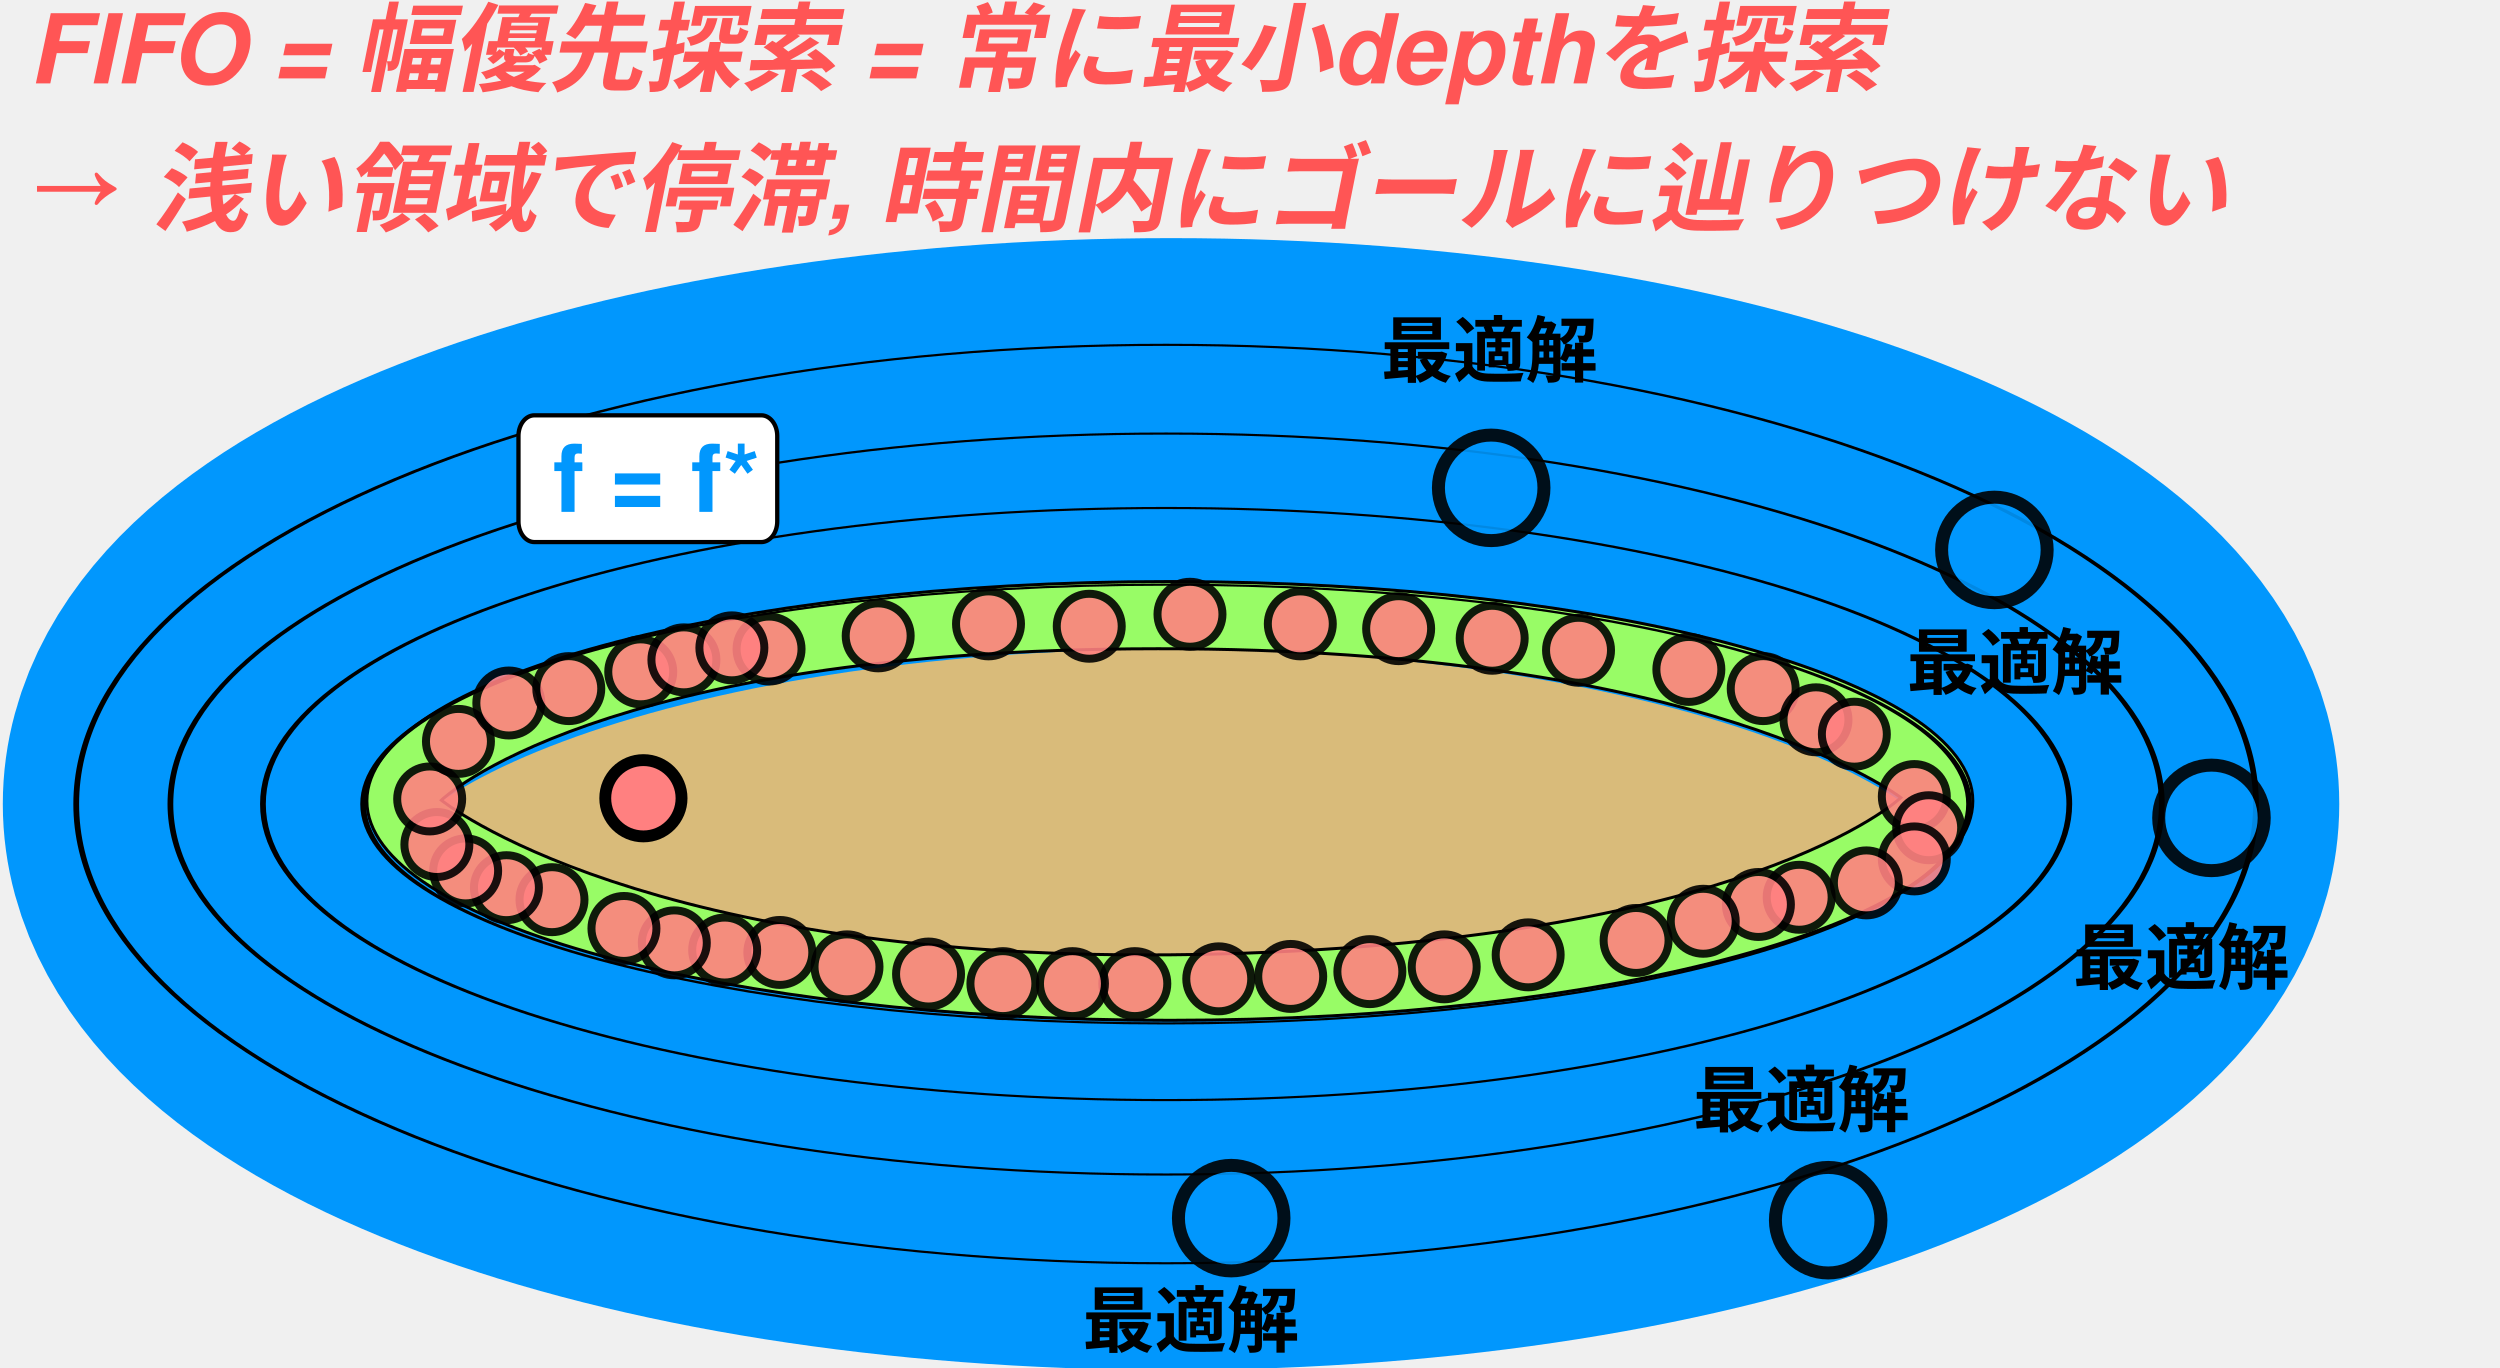
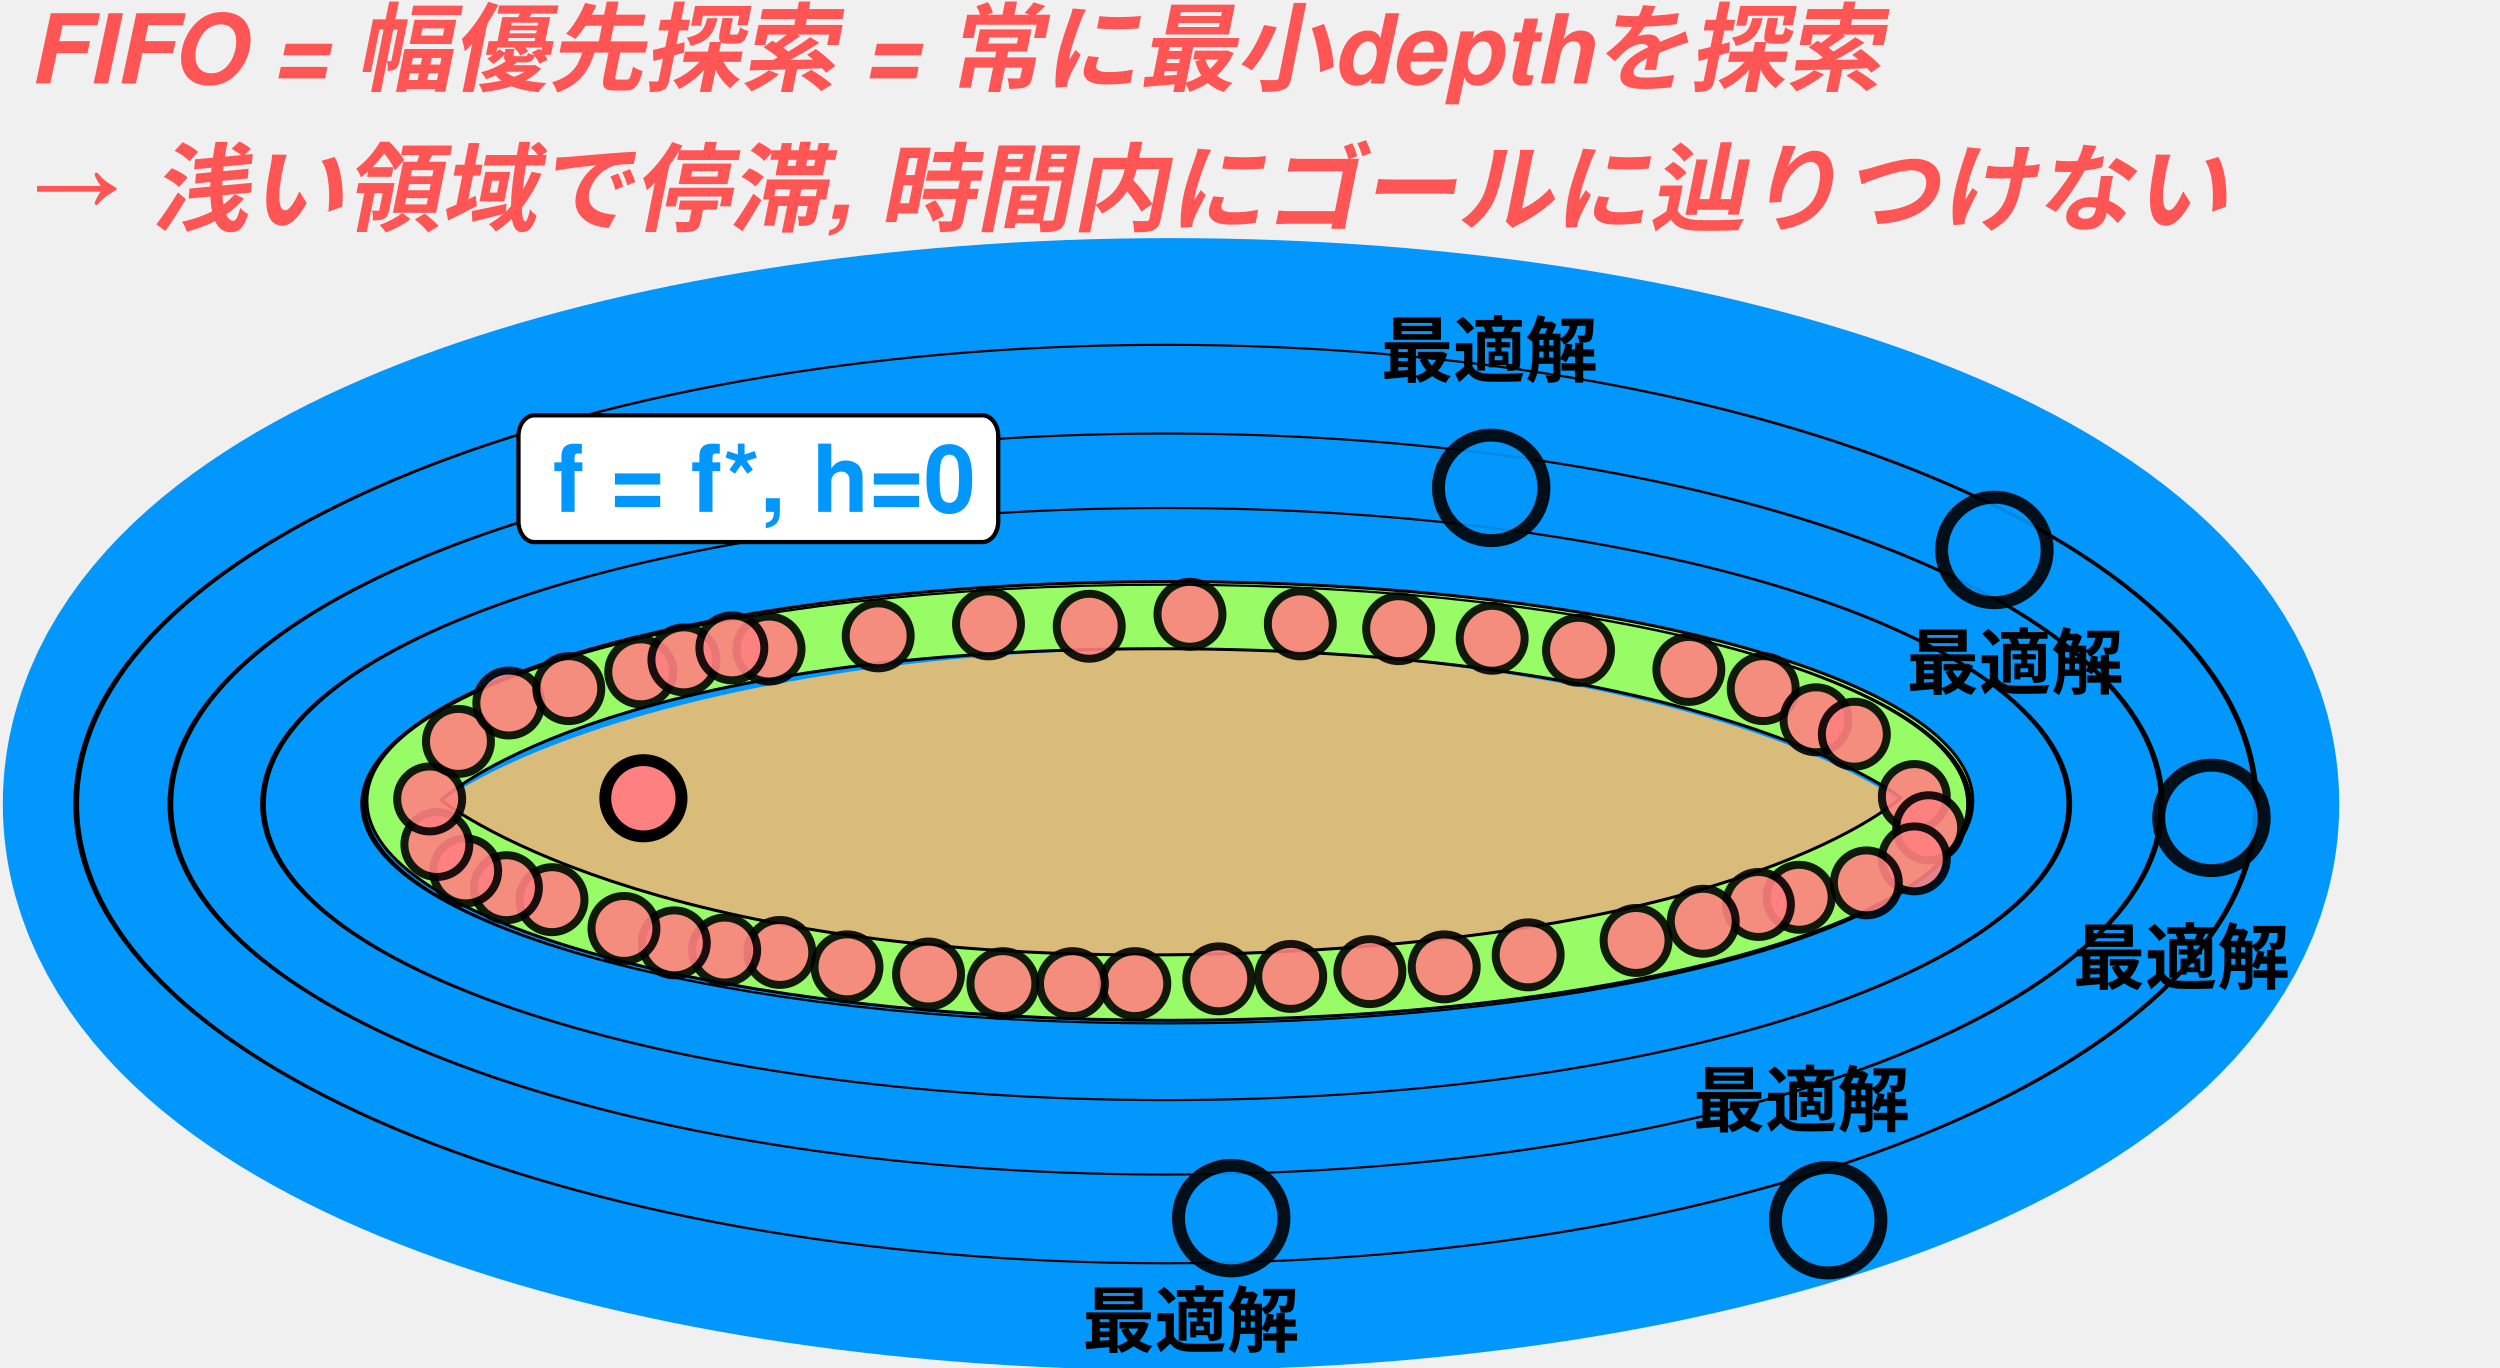
<svg xmlns="http://www.w3.org/2000/svg" width="830.935" height="454.48" id="svg2" version="1.1">
  <defs id="defs4">
    <marker orient="auto" refY="0" refX="0" id="Arrow1Send" style="overflow:visible">
      <path id="path6182" d="M 0,0 5,-5 -12.5,0 5,5 0,0 z" style="fill-rule:evenodd;stroke:#000000;stroke-width:1pt" transform="matrix(-0.2,0,0,-0.2,-1.2,0)" />
    </marker>
    <marker orient="auto" refY="0" refX="0" id="Arrow1Mend" style="overflow:visible">
      <path id="path6106" d="M 0,0 5,-5 -12.5,0 5,5 0,0 z" style="fill-rule:evenodd;stroke:#000000;stroke-width:1pt" transform="matrix(-0.4,0,0,-0.4,-4,0)" />
    </marker>
    <marker orient="auto" refY="0" refX="0" id="Arrow1Lstart" style="overflow:visible">
      <path id="path14925" d="M 0,0 5,-5 -12.5,0 5,5 0,0 z" style="fill-rule:evenodd;stroke:#000000;stroke-width:1pt" transform="matrix(0.8,0,0,0.8,10,0)" />
    </marker>
    <marker orient="auto" refY="0" refX="0" id="Arrow1Lend" style="overflow:visible">
      <path id="path14928" d="M 0,0 5,-5 -12.5,0 5,5 0,0 z" style="fill-rule:evenodd;stroke:#000000;stroke-width:1pt" transform="matrix(-0.8,0,0,-0.8,-10,0)" />
    </marker>
    <marker orient="auto" refY="0" refX="0" id="Arrow1Lstart-7" style="overflow:visible">
      <path id="path14925-5" d="M 0,0 5,-5 -12.5,0 5,5 0,0 z" style="fill-rule:evenodd;stroke:#000000;stroke-width:1pt" transform="matrix(0.8,0,0,0.8,10,0)" />
    </marker>
    <marker orient="auto" refY="0" refX="0" id="Arrow1Lend-5" style="overflow:visible">
      <path id="path14928-5" d="M 0,0 5,-5 -12.5,0 5,5 0,0 z" style="fill-rule:evenodd;stroke:#000000;stroke-width:1pt" transform="matrix(-0.8,0,0,-0.8,-10,0)" />
    </marker>
    <marker orient="auto" refY="0" refX="0" id="Arrow1Lend-2" style="overflow:visible">
      <path id="path14928-0" d="M 0,0 5,-5 -12.5,0 5,5 0,0 z" style="fill-rule:evenodd;stroke:#000000;stroke-width:1pt" transform="matrix(-0.8,0,0,-0.8,-10,0)" />
    </marker>
    <marker orient="auto" refY="0" refX="0" id="Arrow1Lend-58" style="overflow:visible">
      <path id="path14928-9" d="M 0,0 5,-5 -12.5,0 5,5 0,0 z" style="fill-rule:evenodd;stroke:#000000;stroke-width:1pt" transform="matrix(-0.8,0,0,-0.8,-10,0)" />
    </marker>
    <marker orient="auto" refY="0" refX="0" id="Arrow1Lend-6" style="overflow:visible">
      <path id="path14928-6" d="M 0,0 5,-5 -12.5,0 5,5 0,0 z" style="fill-rule:evenodd;stroke:#000000;stroke-width:1pt" transform="matrix(-0.8,0,0,-0.8,-10,0)" />
    </marker>
    <marker orient="auto" refY="0" refX="0" id="Arrow1Send-0" style="overflow:visible">
      <path id="path6182-1" d="M 0,0 5,-5 -12.5,0 5,5 0,0 z" style="fill-rule:evenodd;stroke:#000000;stroke-width:1pt" transform="matrix(-0.2,0,0,-0.2,-1.2,0)" />
    </marker>
    <marker orient="auto" refY="0" refX="0" id="Arrow1Send-8" style="overflow:visible">
      <path id="path6182-0" d="M 0,0 5,-5 -12.5,0 5,5 0,0 z" style="fill-rule:evenodd;stroke:#000000;stroke-width:1pt" transform="matrix(-0.2,0,0,-0.2,-1.2,0)" />
    </marker>
    <marker orient="auto" refY="0" refX="0" id="Arrow1Send-6" style="overflow:visible">
      <path id="path6182-6" d="M 0,0 5,-5 -12.5,0 5,5 0,0 z" style="fill-rule:evenodd;stroke:#000000;stroke-width:1pt" transform="matrix(-0.2,0,0,-0.2,-1.2,0)" />
    </marker>
    <marker orient="auto" refY="0" refX="0" id="Arrow1Send-61" style="overflow:visible">
      <path id="path6182-18" d="M 0,0 5,-5 -12.5,0 5,5 0,0 z" style="fill-rule:evenodd;stroke:#000000;stroke-width:1pt" transform="matrix(-0.2,0,0,-0.2,-1.2,0)" />
    </marker>
    <clipPath clipPathUnits="userSpaceOnUse" id="clipPath7097-2">
      <path style="fill:#0197fd;stroke:#000000;stroke-width:1px;stroke-linecap:butt;stroke-linejoin:miter;stroke-opacity:1" d="m 345.936,293.926 c -92.445,0 -390.062,15.775 -390.062,196.156 0,0 1.143,179.188 398.906,179.188 140.721,0 377.875,-40.496 377.875,-190.438 0,-149.942 -294.273,-184.906 -386.719,-184.906 z M 334.655,429.144 c 2.612,0.008 5.246,0.027 7.906,0.062 170.235,2.255 244.656,51.875 244.656,51.875 0,0 -72.145,51.844 -240.125,51.844 -167.98,0 -245.781,-50.719 -245.781,-50.719 0,0 68.814,-53.54 233.344,-53.062 z" id="path7099-7" />
    </clipPath>
    <clipPath clipPathUnits="userSpaceOnUse" id="clipPath7967">
      <path style="fill:#ffff99;stroke:#000000;stroke-width:1px;stroke-linecap:butt;stroke-linejoin:miter;stroke-opacity:1" d="m 345.936,293.926 c -92.445,0 -390.062,15.775 -390.062,196.156 0,0 1.143,179.188 398.906,179.188 140.721,0 377.875,-40.496 377.875,-190.438 0,-149.942 -294.273,-184.906 -386.719,-184.906 z M 334.655,429.144 c 2.612,0.008 5.246,0.027 7.906,0.062 170.235,2.255 244.656,51.875 244.656,51.875 0,0 -72.145,51.844 -240.125,51.844 -167.98,0 -245.781,-50.719 -245.781,-50.719 0,0 68.814,-53.54 233.344,-53.062 z" id="path7969" />
    </clipPath>
    <marker orient="auto" refY="0" refX="0" id="Arrow1Send-4" style="overflow:visible">
      <path id="path6182-8" d="M 0,0 5,-5 -12.5,0 5,5 0,0 z" style="fill-rule:evenodd;stroke:#000000;stroke-width:1pt" transform="matrix(-0.2,0,0,-0.2,-1.2,0)" />
    </marker>
  </defs>
  <g id="layer3" style="display:inline" transform="translate(41.86847,-214.8676)">
    <ellipse ry="144.513" rx="324.558" cy="482.577" cx="389.286" style="color:#000000;display:inline;overflow:visible;visibility:visible;fill:#d9bb7a;stroke:none;stroke-width:4.443;marker:none;enable-background:accumulate" id="path6605-2-8" />
    <ellipse style="color:#000000;display:inline;overflow:visible;visibility:visible;fill:none;stroke:#0197fd;stroke-width:136.632;stroke-linecap:butt;stroke-linejoin:miter;stroke-miterlimit:4;stroke-dasharray:none;stroke-dashoffset:0;stroke-opacity:1;marker:none;enable-background:accumulate" id="path6605-2-8-3" cx="347.352" cy="482.111" rx="319.973" ry="119.784" />
    <path transform="matrix(1.793013,0,0,1.793013,-39.93044,225.1939)" style="color:#000000;fill:#ff8080;fill-opacity:1;fill-rule:evenodd;stroke:#000000;stroke-width:2.202;marker:none;visibility:visible;display:inline;overflow:visible;enable-background:accumulate" id="path2985-54-8" d="m 125.259,142.215 a 7.071,7.071 0 0 1 -7.071,7.071 7.071,7.071 0 0 1 -7.071,-7.071 7.071,7.071 0 0 1 7.071,-7.071 7.071,7.071 0 0 1 7.071,7.071 z" />
    <text xml:space="preserve" style="font-size:18.153px;font-style:italic;font-variant:normal;font-weight:normal;font-stretch:normal;text-indent:0;text-align:center;text-decoration:none;line-height:125%;letter-spacing:normal;word-spacing:normal;text-transform:none;direction:ltr;block-progression:tb;writing-mode:lr-tb;text-anchor:middle;baseline-shift:baseline;color:#000000;fill:#ffffff;fill-opacity:1;fill-rule:evenodd;stroke:#000000;stroke-width:1.815;stroke-linecap:butt;stroke-linejoin:miter;stroke-miterlimit:4;stroke-opacity:1;stroke-dasharray:none;stroke-dashoffset:0;marker:none;visibility:visible;display:inline;overflow:visible;enable-background:accumulate;font-family:Times New Roman;-inkscape-font-specification:'Times New Roman, Italic'" x="310.195" y="398.795" id="text16302">
      <tspan id="tspan16304" x="310.195" y="398.795" style="stroke-width:1.815" />
    </text>
    <path d="m 355.362,532.115 c 183.281,-3.363 234.566,-52.126 234.566,-52.126 0,0 -63.854,-49.646 -246.931,-49.502 -186.661,0.147 -238.175,50.342 -238.175,50.342 0,0 67.259,54.648 250.54,51.285 z M 613.846,481.079 c 0,40.27 -119.489,72.915 -266.886,72.915 -147.397,0 -266.886,-32.645 -266.886,-72.915 0,-40.27 119.489,-72.915 266.886,-72.915 147.397,0 266.886,32.645 266.886,72.915 z" style="fill:#98fc66;stroke:#000000;stroke-width:1px;stroke-linecap:butt;stroke-linejoin:miter;stroke-opacity:1;display:inline" id="path3066-5" />
    <text xml:space="preserve" style="font-size:24px;font-style:normal;font-variant:normal;font-weight:bold;font-stretch:normal;text-indent:0;text-align:start;text-decoration:none;line-height:125%;letter-spacing:normal;word-spacing:normal;text-transform:none;direction:ltr;block-progression:tb;writing-mode:lr-tb;text-anchor:start;baseline-shift:baseline;opacity:0.898;color:#000000;fill:#0197fd;fill-opacity:1;fill-rule:evenodd;stroke:none;stroke-width:76.32;marker:none;visibility:visible;display:inline;overflow:visible;enable-background:accumulate;font-family:Nimbus Sans L;-inkscape-font-specification:Nimbus Sans L Bold" x="-44.142" y="232.259" id="text5761">
      <tspan x="-44.142" y="232.259" id="tspan8916" style="fill:#ff5555" />
    </text>
    <path style="color:#000000;fill:none;stroke:#000000;stroke-width:0.728;stroke-linecap:butt;stroke-linejoin:miter;stroke-miterlimit:4;stroke-opacity:1;stroke-dasharray:none;stroke-dashoffset:0;marker:none;visibility:visible;display:inline;overflow:visible;enable-background:accumulate" id="path6605-2-8-3-4" d="M 609.324,193.608 A 101.457,74.327 0 0 1 507.866,267.935 101.457,74.327 0 0 1 406.409,193.608 101.457,74.327 0 0 1 507.866,119.281 101.457,74.327 0 0 1 609.324,193.608 Z" transform="matrix(2.630523,0,0,0.9810022,-990.2373,292.1818)" />
    <path style="color:#000000;fill:none;stroke:#000000;stroke-width:0.728;stroke-linecap:butt;stroke-linejoin:miter;stroke-miterlimit:4;stroke-opacity:1;stroke-dasharray:none;stroke-dashoffset:0;marker:none;visibility:visible;display:inline;overflow:visible;enable-background:accumulate" id="path6605-2-8-3-4-8" d="M 621.985,193.608 A 114.118,100.304 0 0 1 507.866,293.911 114.118,100.304 0 0 1 393.748,193.608 114.118,100.304 0 0 1 507.866,93.304 114.118,100.304 0 0 1 621.985,193.608 Z" transform="matrix(2.630523,0,0,0.9810022,-990.2373,292.1818)" />
    <path style="color:#000000;fill:none;stroke:#000000;stroke-width:0.728;stroke-linecap:butt;stroke-linejoin:miter;stroke-miterlimit:4;stroke-opacity:1;stroke-dasharray:none;stroke-dashoffset:0;marker:none;visibility:visible;display:inline;overflow:visible;enable-background:accumulate" id="path6605-2-8-3-4-8-7" d="M 633.678,193.608 A 125.811,125.522 0 0 1 507.866,319.129 125.811,125.522 0 0 1 382.055,193.608 125.811,125.522 0 0 1 507.866,68.086 125.811,125.522 0 0 1 633.678,193.608 Z" transform="matrix(2.630523,0,0,0.9810022,-990.2373,292.1818)" />
    <path style="color:#000000;fill:none;stroke:#000000;stroke-width:0.728;stroke-linecap:butt;stroke-linejoin:miter;stroke-miterlimit:4;stroke-opacity:1;stroke-dasharray:none;stroke-dashoffset:0;marker:none;visibility:visible;display:inline;overflow:visible;enable-background:accumulate" id="path6605-2-8-3-4-8-7-0" d="M 645.577,193.608 A 137.711,155.589 0 0 1 507.866,349.196 137.711,155.589 0 0 1 370.155,193.608 137.711,155.589 0 0 1 507.866,38.019 137.711,155.589 0 0 1 645.577,193.608 Z" transform="matrix(2.630523,0,0,0.9810022,-990.2373,292.1818)" />
    <text xml:space="preserve" style="font-size:36px;font-style:italic;font-variant:normal;font-weight:bold;font-stretch:normal;text-indent:0;text-align:start;text-decoration:none;line-height:125%;letter-spacing:normal;word-spacing:normal;text-transform:none;direction:ltr;block-progression:tb;writing-mode:lr-tb;text-anchor:start;baseline-shift:baseline;color:#000000;fill:#000000;fill-opacity:1;fill-rule:nonzero;stroke:none;stroke-width:1.17;marker:none;marker-end:url(#Arrow1Send);visibility:visible;display:inline;overflow:visible;enable-background:accumulate;font-family:Nimbus Sans L;-inkscape-font-specification:Nimbus Sans L Bold Italic" x="-42.996" y="225.159" id="text8912">
      <tspan id="tspan8914" x="-42.996" y="225.159" />
    </text>
    <path style="opacity:0.898;color:#000000;fill:#0197fd;fill-opacity:1;fill-rule:evenodd;stroke:#000000;stroke-width:4.32;stroke-miterlimit:4;stroke-dasharray:none;marker:none;visibility:visible;display:inline;overflow:visible;enable-background:accumulate" id="path5769-6" d="m 802.759,230.385 a 17.538,17.538 0 0 1 -17.538,17.538 17.538,17.538 0 0 1 -17.538,-17.538 17.538,17.538 0 0 1 17.538,-17.538 17.538,17.538 0 0 1 17.538,17.538 z" transform="translate(-164.2085,167.264)" />
    <path style="opacity:0.898;color:#000000;fill:#0197fd;fill-opacity:1;fill-rule:evenodd;stroke:#000000;stroke-width:4.32;stroke-miterlimit:4;stroke-dasharray:none;marker:none;visibility:visible;display:inline;overflow:visible;enable-background:accumulate" id="path5769-5" d="m 802.759,230.385 a 17.538,17.538 0 0 1 -17.538,17.538 17.538,17.538 0 0 1 -17.538,-17.538 17.538,17.538 0 0 1 17.538,-17.538 17.538,17.538 0 0 1 17.538,17.538 z" transform="translate(-92.05607,256.3271)" />
    <path style="opacity:0.898;color:#000000;fill:#0197fd;fill-opacity:1;fill-rule:evenodd;stroke:#000000;stroke-width:4.32;stroke-miterlimit:4;stroke-dasharray:none;marker:none;visibility:visible;display:inline;overflow:visible;enable-background:accumulate" id="path5769-3" d="m 802.759,230.385 a 17.538,17.538 0 0 1 -17.538,17.538 17.538,17.538 0 0 1 -17.538,-17.538 17.538,17.538 0 0 1 17.538,-17.538 17.538,17.538 0 0 1 17.538,17.538 z" transform="translate(-417.8693,389.3581)" />
    <text xml:space="preserve" style="font-size:32px;font-style:italic;font-variant:normal;font-weight:bold;font-stretch:normal;text-indent:0;text-align:start;text-decoration:none;line-height:125%;letter-spacing:normal;word-spacing:normal;text-transform:none;direction:ltr;block-progression:tb;writing-mode:lr-tb;text-anchor:start;baseline-shift:baseline;color:#000000;fill:#ff5555;fill-opacity:1;fill-rule:nonzero;stroke:none;stroke-width:1.17;marker:none;marker-end:url(#Arrow1Send);visibility:visible;display:inline;overflow:visible;enable-background:accumulate;font-family:Nimbus Sans L;-inkscape-font-specification:Nimbus Sans L Bold Italic" x="-32.321" y="242.58" id="text8991">
      <tspan x="-32.321" y="242.58" id="tspan9363">FIFO = 幅優先探索 = 常に最小depthを探索</tspan>
      <tspan x="-32.321" y="287.569" id="tspan8995">→ 浅い領域で停滞, 時間内にゴールに辿りつけない</tspan>
    </text>
    <path style="opacity:0.898;color:#000000;fill:#ff8080;fill-opacity:1;fill-rule:evenodd;stroke:#000000;stroke-width:4.32;stroke-miterlimit:4;stroke-dasharray:none;marker:none;visibility:visible;display:inline;overflow:visible;enable-background:accumulate" id="path5769-48" d="m 802.759,230.385 a 17.538,17.538 0 0 1 -17.538,17.538 17.538,17.538 0 0 1 -17.538,-17.538 17.538,17.538 0 0 1 17.538,-17.538 17.538,17.538 0 0 1 17.538,17.538 z" transform="matrix(0.6155333,0,0,0.6155333,-269.5847,288.783)" />
    <path style="opacity:0.898;color:#000000;fill:#ff8080;fill-opacity:1;fill-rule:evenodd;stroke:#000000;stroke-width:4.32;stroke-miterlimit:4;stroke-dasharray:none;marker:none;visibility:visible;display:inline;overflow:visible;enable-background:accumulate" id="path5769-48-1" d="m 802.759,230.385 a 17.538,17.538 0 0 1 -17.538,17.538 17.538,17.538 0 0 1 -17.538,-17.538 17.538,17.538 0 0 1 17.538,-17.538 17.538,17.538 0 0 1 17.538,17.538 z" transform="matrix(0.6155333,0,0,0.6155333,-233.313,284.3986)" />
    <path style="opacity:0.898;color:#000000;fill:#ff8080;fill-opacity:1;fill-rule:evenodd;stroke:#000000;stroke-width:4.32;stroke-miterlimit:4;stroke-dasharray:none;marker:none;visibility:visible;display:inline;overflow:visible;enable-background:accumulate" id="path5769-48-2" d="m 802.759,230.385 a 17.538,17.538 0 0 1 -17.538,17.538 17.538,17.538 0 0 1 -17.538,-17.538 17.538,17.538 0 0 1 17.538,-17.538 17.538,17.538 0 0 1 17.538,17.538 z" transform="matrix(0.6155333,0,0,0.6155333,-196.6428,280.4127)" />
    <path style="opacity:0.898;color:#000000;fill:#ff8080;fill-opacity:1;fill-rule:evenodd;stroke:#000000;stroke-width:4.32;stroke-miterlimit:4;stroke-dasharray:none;marker:none;visibility:visible;display:inline;overflow:visible;enable-background:accumulate" id="path5769-48-3" d="m 802.759,230.385 a 17.538,17.538 0 0 1 -17.538,17.538 17.538,17.538 0 0 1 -17.538,-17.538 17.538,17.538 0 0 1 17.538,-17.538 17.538,17.538 0 0 1 17.538,17.538 z" transform="matrix(0.6155333,0,0,0.6155333,-163.1613,281.2098)" />
    <path style="opacity:0.898;color:#000000;fill:#ff8080;fill-opacity:1;fill-rule:evenodd;stroke:#000000;stroke-width:4.32;stroke-miterlimit:4;stroke-dasharray:none;marker:none;visibility:visible;display:inline;overflow:visible;enable-background:accumulate" id="path5769-48-24" d="m 802.759,230.385 a 17.538,17.538 0 0 1 -17.538,17.538 17.538,17.538 0 0 1 -17.538,-17.538 17.538,17.538 0 0 1 17.538,-17.538 17.538,17.538 0 0 1 17.538,17.538 z" transform="matrix(0.6155333,0,0,0.6155333,-129.6797,277.2239)" />
    <path style="opacity:0.898;color:#000000;fill:#ff8080;fill-opacity:1;fill-rule:evenodd;stroke:#000000;stroke-width:4.32;stroke-miterlimit:4;stroke-dasharray:none;marker:none;visibility:visible;display:inline;overflow:visible;enable-background:accumulate" id="path5769-48-9" d="m 802.759,230.385 a 17.538,17.538 0 0 1 -17.538,17.538 17.538,17.538 0 0 1 -17.538,-17.538 17.538,17.538 0 0 1 17.538,-17.538 17.538,17.538 0 0 1 17.538,17.538 z" transform="matrix(0.6155333,0,0,0.6155333,-93.0095,280.4127)" />
    <path style="opacity:0.898;color:#000000;fill:#ff8080;fill-opacity:1;fill-rule:evenodd;stroke:#000000;stroke-width:4.32;stroke-miterlimit:4;stroke-dasharray:none;marker:none;visibility:visible;display:inline;overflow:visible;enable-background:accumulate" id="path5769-48-91" d="m 802.759,230.385 a 17.538,17.538 0 0 1 -17.538,17.538 17.538,17.538 0 0 1 -17.538,-17.538 17.538,17.538 0 0 1 17.538,-17.538 17.538,17.538 0 0 1 17.538,17.538 z" transform="matrix(0.6155333,0,0,0.6155333,-60.32516,282.007)" />
    <path style="opacity:0.898;color:#000000;fill:#ff8080;fill-opacity:1;fill-rule:evenodd;stroke:#000000;stroke-width:4.32;stroke-miterlimit:4;stroke-dasharray:none;marker:none;visibility:visible;display:inline;overflow:visible;enable-background:accumulate" id="path5769-48-13" d="m 802.759,230.385 a 17.538,17.538 0 0 1 -17.538,17.538 17.538,17.538 0 0 1 -17.538,-17.538 17.538,17.538 0 0 1 17.538,-17.538 17.538,17.538 0 0 1 17.538,17.538 z" transform="matrix(0.6155333,0,0,0.6155333,-29.23517,285.1957)" />
    <path style="opacity:0.898;color:#000000;fill:#ff8080;fill-opacity:1;fill-rule:evenodd;stroke:#000000;stroke-width:4.32;stroke-miterlimit:4;stroke-dasharray:none;marker:none;visibility:visible;display:inline;overflow:visible;enable-background:accumulate" id="path5769-48-98" d="m 802.759,230.385 a 17.538,17.538 0 0 1 -17.538,17.538 17.538,17.538 0 0 1 -17.538,-17.538 17.538,17.538 0 0 1 17.538,-17.538 17.538,17.538 0 0 1 17.538,17.538 z" transform="matrix(0.6155333,0,0,0.6155333,-0.5367251,289.1816)" />
    <path style="opacity:0.898;color:#000000;fill:#ff8080;fill-opacity:1;fill-rule:evenodd;stroke:#000000;stroke-width:4.32;stroke-miterlimit:4;stroke-dasharray:none;marker:none;visibility:visible;display:inline;overflow:visible;enable-background:accumulate" id="path5769-48-18" d="m 802.759,230.385 a 17.538,17.538 0 0 1 -17.538,17.538 17.538,17.538 0 0 1 -17.538,-17.538 17.538,17.538 0 0 1 17.538,-17.538 17.538,17.538 0 0 1 17.538,17.538 z" transform="matrix(0.6155333,0,0,0.6155333,36.13351,295.5591)" />
    <path style="opacity:0.898;color:#000000;fill:#ff8080;fill-opacity:1;fill-rule:evenodd;stroke:#000000;stroke-width:4.32;stroke-miterlimit:4;stroke-dasharray:none;marker:none;visibility:visible;display:inline;overflow:visible;enable-background:accumulate" id="path5769-48-8" d="m 802.759,230.385 a 17.538,17.538 0 0 1 -17.538,17.538 17.538,17.538 0 0 1 -17.538,-17.538 17.538,17.538 0 0 1 17.538,-17.538 17.538,17.538 0 0 1 17.538,17.538 z" transform="matrix(0.6155333,0,0,0.6155333,60.84607,301.9365)" />
    <path style="opacity:0.898;color:#000000;fill:#ff8080;fill-opacity:1;fill-rule:evenodd;stroke:#000000;stroke-width:4.32;stroke-miterlimit:4;stroke-dasharray:none;marker:none;visibility:visible;display:inline;overflow:visible;enable-background:accumulate" id="path5769-48-92" d="m 802.759,230.385 a 17.538,17.538 0 0 1 -17.538,17.538 17.538,17.538 0 0 1 -17.538,-17.538 17.538,17.538 0 0 1 17.538,-17.538 17.538,17.538 0 0 1 17.538,17.538 z" transform="matrix(0.6155333,0,0,0.6155333,78.38401,312.2998)" />
    <path style="opacity:0.898;color:#000000;fill:#ff8080;fill-opacity:1;fill-rule:evenodd;stroke:#000000;stroke-width:4.32;stroke-miterlimit:4;stroke-dasharray:none;marker:none;visibility:visible;display:inline;overflow:visible;enable-background:accumulate" id="path5769-48-7" d="m 802.759,230.385 a 17.538,17.538 0 0 1 -17.538,17.538 17.538,17.538 0 0 1 -17.538,-17.538 17.538,17.538 0 0 1 17.538,-17.538 17.538,17.538 0 0 1 17.538,17.538 z" transform="matrix(0.6155333,0,0,0.6155333,91.13887,317.0829)" />
    <path style="opacity:0.898;color:#000000;fill:#ff8080;fill-opacity:1;fill-rule:evenodd;stroke:#000000;stroke-width:4.32;stroke-miterlimit:4;stroke-dasharray:none;marker:none;visibility:visible;display:inline;overflow:visible;enable-background:accumulate" id="path5769-48-0" d="m 802.759,230.385 a 17.538,17.538 0 0 1 -17.538,17.538 17.538,17.538 0 0 1 -17.538,-17.538 17.538,17.538 0 0 1 17.538,-17.538 17.538,17.538 0 0 1 17.538,17.538 z" transform="matrix(0.6155333,0,0,0.6155333,111.0683,337.8096)" />
    <path style="opacity:0.898;color:#000000;fill:#ff8080;fill-opacity:1;fill-rule:evenodd;stroke:#000000;stroke-width:4.32;stroke-miterlimit:4;stroke-dasharray:none;marker:none;visibility:visible;display:inline;overflow:visible;enable-background:accumulate" id="path5769-48-89" d="m 802.759,230.385 a 17.538,17.538 0 0 1 -17.538,17.538 17.538,17.538 0 0 1 -17.538,-17.538 17.538,17.538 0 0 1 17.538,-17.538 17.538,17.538 0 0 1 17.538,17.538 z" transform="matrix(0.6155333,0,0,0.6155333,115.8514,348.1729)" />
    <path style="opacity:0.898;color:#000000;fill:#ff8080;fill-opacity:1;fill-rule:evenodd;stroke:#000000;stroke-width:4.32;stroke-miterlimit:4;stroke-dasharray:none;marker:none;visibility:visible;display:inline;overflow:visible;enable-background:accumulate" id="path5769-48-70" d="m 802.759,230.385 a 17.538,17.538 0 0 1 -17.538,17.538 17.538,17.538 0 0 1 -17.538,-17.538 17.538,17.538 0 0 1 17.538,-17.538 17.538,17.538 0 0 1 17.538,17.538 z" transform="matrix(0.6155333,0,0,0.6155333,111.0683,358.5362)" />
    <path style="opacity:0.898;color:#000000;fill:#ff8080;fill-opacity:1;fill-rule:evenodd;stroke:#000000;stroke-width:4.32;stroke-miterlimit:4;stroke-dasharray:none;marker:none;visibility:visible;display:inline;overflow:visible;enable-background:accumulate" id="path5769-48-6" d="m 802.759,230.385 a 17.538,17.538 0 0 1 -17.538,17.538 17.538,17.538 0 0 1 -17.538,-17.538 17.538,17.538 0 0 1 17.538,-17.538 17.538,17.538 0 0 1 17.538,17.538 z" transform="matrix(0.6155333,0,0,0.6155333,95.12477,366.508)" />
    <path style="opacity:0.898;color:#000000;fill:#ff8080;fill-opacity:1;fill-rule:evenodd;stroke:#000000;stroke-width:4.32;stroke-miterlimit:4;stroke-dasharray:none;marker:none;visibility:visible;display:inline;overflow:visible;enable-background:accumulate" id="path5769-48-34" d="m 802.759,230.385 a 17.538,17.538 0 0 1 -17.538,17.538 17.538,17.538 0 0 1 -17.538,-17.538 17.538,17.538 0 0 1 17.538,-17.538 17.538,17.538 0 0 1 17.538,17.538 z" transform="matrix(0.6155333,0,0,0.6155333,72.80375,371.2911)" />
    <path style="opacity:0.898;color:#000000;fill:#ff8080;fill-opacity:1;fill-rule:evenodd;stroke:#000000;stroke-width:4.32;stroke-miterlimit:4;stroke-dasharray:none;marker:none;visibility:visible;display:inline;overflow:visible;enable-background:accumulate" id="path5769-48-5" d="m 802.759,230.385 a 17.538,17.538 0 0 1 -17.538,17.538 17.538,17.538 0 0 1 -17.538,-17.538 17.538,17.538 0 0 1 17.538,-17.538 17.538,17.538 0 0 1 17.538,17.538 z" transform="matrix(0.6155333,0,0,0.6155333,59.25171,373.6826)" />
    <path style="opacity:0.898;color:#000000;fill:#ff8080;fill-opacity:1;fill-rule:evenodd;stroke:#000000;stroke-width:4.32;stroke-miterlimit:4;stroke-dasharray:none;marker:none;visibility:visible;display:inline;overflow:visible;enable-background:accumulate" id="path5769-48-77" d="m 802.759,230.385 a 17.538,17.538 0 0 1 -17.538,17.538 17.538,17.538 0 0 1 -17.538,-17.538 17.538,17.538 0 0 1 17.538,-17.538 17.538,17.538 0 0 1 17.538,17.538 z" transform="matrix(0.6155333,0,0,0.6155333,40.91659,379.2629)" />
    <path style="opacity:0.898;color:#000000;fill:#ff8080;fill-opacity:1;fill-rule:evenodd;stroke:#000000;stroke-width:4.32;stroke-miterlimit:4;stroke-dasharray:none;marker:none;visibility:visible;display:inline;overflow:visible;enable-background:accumulate" id="path5769-48-97" d="m 802.759,230.385 a 17.538,17.538 0 0 1 -17.538,17.538 17.538,17.538 0 0 1 -17.538,-17.538 17.538,17.538 0 0 1 17.538,-17.538 17.538,17.538 0 0 1 17.538,17.538 z" transform="matrix(0.6155333,0,0,0.6155333,18.59557,385.6403)" />
    <path style="opacity:0.898;color:#000000;fill:#ff8080;fill-opacity:1;fill-rule:evenodd;stroke:#000000;stroke-width:4.32;stroke-miterlimit:4;stroke-dasharray:none;marker:none;visibility:visible;display:inline;overflow:visible;enable-background:accumulate" id="path5769-48-82" d="m 802.759,230.385 a 17.538,17.538 0 0 1 -17.538,17.538 17.538,17.538 0 0 1 -17.538,-17.538 17.538,17.538 0 0 1 17.538,-17.538 17.538,17.538 0 0 1 17.538,17.538 z" transform="matrix(0.6155333,0,0,0.6155333,-17.27749,390.4234)" />
    <path style="opacity:0.898;color:#000000;fill:#ff8080;fill-opacity:1;fill-rule:evenodd;stroke:#000000;stroke-width:4.32;stroke-miterlimit:4;stroke-dasharray:none;marker:none;visibility:visible;display:inline;overflow:visible;enable-background:accumulate" id="path5769-48-32" d="m 802.759,230.385 a 17.538,17.538 0 0 1 -17.538,17.538 17.538,17.538 0 0 1 -17.538,-17.538 17.538,17.538 0 0 1 17.538,-17.538 17.538,17.538 0 0 1 17.538,17.538 z" transform="matrix(0.6155333,0,0,0.6155333,-45.17876,394.4093)" />
    <path style="opacity:0.898;color:#000000;fill:#ff8080;fill-opacity:1;fill-rule:evenodd;stroke:#000000;stroke-width:4.32;stroke-miterlimit:4;stroke-dasharray:none;marker:none;visibility:visible;display:inline;overflow:visible;enable-background:accumulate" id="path5769-48-821" d="m 802.759,230.385 a 17.538,17.538 0 0 1 -17.538,17.538 17.538,17.538 0 0 1 -17.538,-17.538 17.538,17.538 0 0 1 17.538,-17.538 17.538,17.538 0 0 1 17.538,17.538 z" transform="matrix(0.6155333,0,0,0.6155333,-69.89131,396.0036)" />
    <path style="opacity:0.898;color:#000000;fill:#ff8080;fill-opacity:1;fill-rule:evenodd;stroke:#000000;stroke-width:4.32;stroke-miterlimit:4;stroke-dasharray:none;marker:none;visibility:visible;display:inline;overflow:visible;enable-background:accumulate" id="path5769-48-95" d="m 802.759,230.385 a 17.538,17.538 0 0 1 -17.538,17.538 17.538,17.538 0 0 1 -17.538,-17.538 17.538,17.538 0 0 1 17.538,-17.538 17.538,17.538 0 0 1 17.538,17.538 z" transform="matrix(0.6155333,0,0,0.6155333,-96.19822,397.598)" />
    <path style="opacity:0.898;color:#000000;fill:#ff8080;fill-opacity:1;fill-rule:evenodd;stroke:#000000;stroke-width:4.32;stroke-miterlimit:4;stroke-dasharray:none;marker:none;visibility:visible;display:inline;overflow:visible;enable-background:accumulate" id="path5769-48-50" d="m 802.759,230.385 a 17.538,17.538 0 0 1 -17.538,17.538 17.538,17.538 0 0 1 -17.538,-17.538 17.538,17.538 0 0 1 17.538,-17.538 17.538,17.538 0 0 1 17.538,17.538 z" transform="matrix(0.6155333,0,0,0.6155333,-120.1136,398.3952)" />
    <path style="opacity:0.898;color:#000000;fill:#ff8080;fill-opacity:1;fill-rule:evenodd;stroke:#000000;stroke-width:4.32;stroke-miterlimit:4;stroke-dasharray:none;marker:none;visibility:visible;display:inline;overflow:visible;enable-background:accumulate" id="path5769-48-38" d="m 802.759,230.385 a 17.538,17.538 0 0 1 -17.538,17.538 17.538,17.538 0 0 1 -17.538,-17.538 17.538,17.538 0 0 1 17.538,-17.538 17.538,17.538 0 0 1 17.538,17.538 z" transform="matrix(0.6155333,0,0,0.6155333,-148.0149,399.9895)" />
    <path style="opacity:0.898;color:#000000;fill:#ff8080;fill-opacity:1;fill-rule:evenodd;stroke:#000000;stroke-width:4.32;stroke-miterlimit:4;stroke-dasharray:none;marker:none;visibility:visible;display:inline;overflow:visible;enable-background:accumulate" id="path5769-48-94" d="m 802.759,230.385 a 17.538,17.538 0 0 1 -17.538,17.538 17.538,17.538 0 0 1 -17.538,-17.538 17.538,17.538 0 0 1 17.538,-17.538 17.538,17.538 0 0 1 17.538,17.538 z" transform="matrix(0.6155333,0,0,0.6155333,-168.7415,399.9895)" />
    <path style="opacity:0.898;color:#000000;fill:#ff8080;fill-opacity:1;fill-rule:evenodd;stroke:#000000;stroke-width:4.32;stroke-miterlimit:4;stroke-dasharray:none;marker:none;visibility:visible;display:inline;overflow:visible;enable-background:accumulate" id="path5769-48-93" d="m 802.759,230.385 a 17.538,17.538 0 0 1 -17.538,17.538 17.538,17.538 0 0 1 -17.538,-17.538 17.538,17.538 0 0 1 17.538,-17.538 17.538,17.538 0 0 1 17.538,17.538 z" transform="matrix(0.6155333,0,0,0.6155333,-191.8597,399.9895)" />
    <path style="opacity:0.898;color:#000000;fill:#ff8080;fill-opacity:1;fill-rule:evenodd;stroke:#000000;stroke-width:4.32;stroke-miterlimit:4;stroke-dasharray:none;marker:none;visibility:visible;display:inline;overflow:visible;enable-background:accumulate" id="path5769-48-30" d="m 802.759,230.385 a 17.538,17.538 0 0 1 -17.538,17.538 17.538,17.538 0 0 1 -17.538,-17.538 17.538,17.538 0 0 1 17.538,-17.538 17.538,17.538 0 0 1 17.538,17.538 z" transform="matrix(0.6155333,0,0,0.6155333,-216.5723,396.8008)" />
    <path style="opacity:0.898;color:#000000;fill:#ff8080;fill-opacity:1;fill-rule:evenodd;stroke:#000000;stroke-width:4.32;stroke-miterlimit:4;stroke-dasharray:none;marker:none;visibility:visible;display:inline;overflow:visible;enable-background:accumulate" id="path5769-48-4" d="m 802.759,230.385 a 17.538,17.538 0 0 1 -17.538,17.538 17.538,17.538 0 0 1 -17.538,-17.538 17.538,17.538 0 0 1 17.538,-17.538 17.538,17.538 0 0 1 17.538,17.538 z" transform="matrix(0.6155333,0,0,0.6155333,-243.6764,394.4093)" />
    <path style="opacity:0.898;color:#000000;fill:#ff8080;fill-opacity:1;fill-rule:evenodd;stroke:#000000;stroke-width:4.32;stroke-miterlimit:4;stroke-dasharray:none;marker:none;visibility:visible;display:inline;overflow:visible;enable-background:accumulate" id="path5769-48-27" d="m 802.759,230.385 a 17.538,17.538 0 0 1 -17.538,17.538 17.538,17.538 0 0 1 -17.538,-17.538 17.538,17.538 0 0 1 17.538,-17.538 17.538,17.538 0 0 1 17.538,17.538 z" transform="matrix(0.6155333,0,0,0.6155333,-265.9974,389.6262)" />
    <path style="opacity:0.898;color:#000000;fill:#ff8080;fill-opacity:1;fill-rule:evenodd;stroke:#000000;stroke-width:4.32;stroke-miterlimit:4;stroke-dasharray:none;marker:none;visibility:visible;display:inline;overflow:visible;enable-background:accumulate" id="path5769-48-69" d="m 802.759,230.385 a 17.538,17.538 0 0 1 -17.538,17.538 17.538,17.538 0 0 1 -17.538,-17.538 17.538,17.538 0 0 1 17.538,-17.538 17.538,17.538 0 0 1 17.538,17.538 z" transform="matrix(0.6155333,0,0,0.6155333,-284.3325,388.829)" />
    <path style="opacity:0.898;color:#000000;fill:#ff8080;fill-opacity:1;fill-rule:evenodd;stroke:#000000;stroke-width:4.32;stroke-miterlimit:4;stroke-dasharray:none;marker:none;visibility:visible;display:inline;overflow:visible;enable-background:accumulate" id="path5769-48-20" d="m 802.759,230.385 a 17.538,17.538 0 0 1 -17.538,17.538 17.538,17.538 0 0 1 -17.538,-17.538 17.538,17.538 0 0 1 17.538,-17.538 17.538,17.538 0 0 1 17.538,17.538 z" transform="matrix(0.6155333,0,0,0.6155333,-301.0732,386.4375)" />
    <path style="opacity:0.898;color:#000000;fill:#ff8080;fill-opacity:1;fill-rule:evenodd;stroke:#000000;stroke-width:4.32;stroke-miterlimit:4;stroke-dasharray:none;marker:none;visibility:visible;display:inline;overflow:visible;enable-background:accumulate" id="path5769-48-61" d="m 802.759,230.385 a 17.538,17.538 0 0 1 -17.538,17.538 17.538,17.538 0 0 1 -17.538,-17.538 17.538,17.538 0 0 1 17.538,-17.538 17.538,17.538 0 0 1 17.538,17.538 z" transform="matrix(0.6155333,0,0,0.6155333,-317.814,381.6544)" />
    <path style="opacity:0.898;color:#000000;fill:#ff8080;fill-opacity:1;fill-rule:evenodd;stroke:#000000;stroke-width:4.32;stroke-miterlimit:4;stroke-dasharray:none;marker:none;visibility:visible;display:inline;overflow:visible;enable-background:accumulate" id="path5769-48-76" d="m 802.759,230.385 a 17.538,17.538 0 0 1 -17.538,17.538 17.538,17.538 0 0 1 -17.538,-17.538 17.538,17.538 0 0 1 17.538,-17.538 17.538,17.538 0 0 1 17.538,17.538 z" transform="matrix(0.6155333,0,0,0.6155333,-341.7294,372.0883)" />
    <path style="opacity:0.898;color:#000000;fill:#ff8080;fill-opacity:1;fill-rule:evenodd;stroke:#000000;stroke-width:4.32;stroke-miterlimit:4;stroke-dasharray:none;marker:none;visibility:visible;display:inline;overflow:visible;enable-background:accumulate" id="path5769-48-07" d="m 802.759,230.385 a 17.538,17.538 0 0 1 -17.538,17.538 17.538,17.538 0 0 1 -17.538,-17.538 17.538,17.538 0 0 1 17.538,-17.538 17.538,17.538 0 0 1 17.538,17.538 z" transform="matrix(0.6155333,0,0,0.6155333,-356.8758,368.1024)" />
    <path style="opacity:0.898;color:#000000;fill:#ff8080;fill-opacity:1;fill-rule:evenodd;stroke:#000000;stroke-width:4.32;stroke-miterlimit:4;stroke-dasharray:none;marker:none;visibility:visible;display:inline;overflow:visible;enable-background:accumulate" id="path5769-48-03" d="m 802.759,230.385 a 17.538,17.538 0 0 1 -17.538,17.538 17.538,17.538 0 0 1 -17.538,-17.538 17.538,17.538 0 0 1 17.538,-17.538 17.538,17.538 0 0 1 17.538,17.538 z" transform="matrix(0.6155333,0,0,0.6155333,-370.4278,362.5221)" />
    <path style="opacity:0.898;color:#000000;fill:#ff8080;fill-opacity:1;fill-rule:evenodd;stroke:#000000;stroke-width:4.32;stroke-miterlimit:4;stroke-dasharray:none;marker:none;visibility:visible;display:inline;overflow:visible;enable-background:accumulate" id="path5769-48-08" d="m 802.759,230.385 a 17.538,17.538 0 0 1 -17.538,17.538 17.538,17.538 0 0 1 -17.538,-17.538 17.538,17.538 0 0 1 17.538,-17.538 17.538,17.538 0 0 1 17.538,17.538 z" transform="matrix(0.6155333,0,0,0.6155333,-379.994,353.7531)" />
    <path style="opacity:0.898;color:#000000;fill:#ff8080;fill-opacity:1;fill-rule:evenodd;stroke:#000000;stroke-width:4.32;stroke-miterlimit:4;stroke-dasharray:none;marker:none;visibility:visible;display:inline;overflow:visible;enable-background:accumulate" id="path5769-48-53" d="m 802.759,230.385 a 17.538,17.538 0 0 1 -17.538,17.538 17.538,17.538 0 0 1 -17.538,-17.538 17.538,17.538 0 0 1 17.538,-17.538 17.538,17.538 0 0 1 17.538,17.538 z" transform="matrix(0.6155333,0,0,0.6155333,-382.3855,338.6067)" />
    <path style="opacity:0.898;color:#000000;fill:#ff8080;fill-opacity:1;fill-rule:evenodd;stroke:#000000;stroke-width:4.32;stroke-miterlimit:4;stroke-dasharray:none;marker:none;visibility:visible;display:inline;overflow:visible;enable-background:accumulate" id="path5769-48-938" d="m 802.759,230.385 a 17.538,17.538 0 0 1 -17.538,17.538 17.538,17.538 0 0 1 -17.538,-17.538 17.538,17.538 0 0 1 17.538,-17.538 17.538,17.538 0 0 1 17.538,17.538 z" transform="matrix(0.6155333,0,0,0.6155333,-372.8194,319.4744)" />
    <path style="opacity:0.898;color:#000000;fill:#ff8080;fill-opacity:1;fill-rule:evenodd;stroke:#000000;stroke-width:4.32;stroke-miterlimit:4;stroke-dasharray:none;marker:none;visibility:visible;display:inline;overflow:visible;enable-background:accumulate" id="path5769-48-189" d="m 802.759,230.385 a 17.538,17.538 0 0 1 -17.538,17.538 17.538,17.538 0 0 1 -17.538,-17.538 17.538,17.538 0 0 1 17.538,-17.538 17.538,17.538 0 0 1 17.538,17.538 z" transform="matrix(0.6155333,0,0,0.6155333,-356.0786,306.7196)" />
    <path style="opacity:0.898;color:#000000;fill:#ff8080;fill-opacity:1;fill-rule:evenodd;stroke:#000000;stroke-width:4.32;stroke-miterlimit:4;stroke-dasharray:none;marker:none;visibility:visible;display:inline;overflow:visible;enable-background:accumulate" id="path5769-48-22" d="m 802.759,230.385 a 17.538,17.538 0 0 1 -17.538,17.538 17.538,17.538 0 0 1 -17.538,-17.538 17.538,17.538 0 0 1 17.538,-17.538 17.538,17.538 0 0 1 17.538,17.538 z" transform="matrix(0.6155333,0,0,0.6155333,-336.1491,301.9365)" />
    <path style="opacity:0.898;color:#000000;fill:#ff8080;fill-opacity:1;fill-rule:evenodd;stroke:#000000;stroke-width:4.32;stroke-miterlimit:4;stroke-dasharray:none;marker:none;visibility:visible;display:inline;overflow:visible;enable-background:accumulate" id="path5769-48-88" d="m 802.759,230.385 a 17.538,17.538 0 0 1 -17.538,17.538 17.538,17.538 0 0 1 -17.538,-17.538 17.538,17.538 0 0 1 17.538,-17.538 17.538,17.538 0 0 1 17.538,17.538 z" transform="matrix(0.6155333,0,0,0.6155333,-312.2338,296.3562)" />
    <path style="opacity:0.898;color:#000000;fill:#ff8080;fill-opacity:1;fill-rule:evenodd;stroke:#000000;stroke-width:4.32;stroke-miterlimit:4;stroke-dasharray:none;marker:none;visibility:visible;display:inline;overflow:visible;enable-background:accumulate" id="path5769-48-78" d="m 802.759,230.385 a 17.538,17.538 0 0 1 -17.538,17.538 17.538,17.538 0 0 1 -17.538,-17.538 17.538,17.538 0 0 1 17.538,-17.538 17.538,17.538 0 0 1 17.538,17.538 z" transform="matrix(0.6155333,0,0,0.6155333,-297.8845,292.3703)" />
    <path style="opacity:0.898;color:#000000;fill:#ff8080;fill-opacity:1;fill-rule:evenodd;stroke:#000000;stroke-width:4.32;stroke-miterlimit:4;stroke-dasharray:none;marker:none;visibility:visible;display:inline;overflow:visible;enable-background:accumulate" id="path5769-48-227" d="m 802.759,230.385 a 17.538,17.538 0 0 1 -17.538,17.538 17.538,17.538 0 0 1 -17.538,-17.538 17.538,17.538 0 0 1 17.538,-17.538 17.538,17.538 0 0 1 17.538,17.538 z" transform="matrix(0.6155333,0,0,0.6155333,-281.9409,288.3845)" />
    <g style="display:inline" transform="matrix(0.6483172,0,0,0.6483172,669.1504,381.6307)" id="g12258-0-3-6">
-       <rect ry="10.565" rx="8.168" y="-44.303" x="-830.909" height="64.984" width="132.662" id="rect12256-8-6-4" style="color:#000000;fill:#ffffff;fill-opacity:1;fill-rule:evenodd;stroke:#000000;stroke-width:2.202;stroke-linecap:butt;stroke-linejoin:miter;stroke-miterlimit:4;stroke-opacity:1;stroke-dasharray:none;stroke-dashoffset:0;marker:none;visibility:visible;display:inline;overflow:visible;enable-background:accumulate" />
-       <text id="text8924-4-9-5" y="5.196" x="-813.197" style="font-size:48px;font-style:normal;font-variant:normal;font-weight:bold;font-stretch:normal;text-indent:0;text-align:start;text-decoration:none;line-height:125%;letter-spacing:normal;word-spacing:normal;text-transform:none;direction:ltr;block-progression:tb;writing-mode:lr-tb;text-anchor:start;baseline-shift:baseline;color:#000000;fill:#0197fd;fill-opacity:1;fill-rule:evenodd;stroke:none;stroke-width:5.244;marker:none;visibility:visible;display:inline;overflow:visible;enable-background:accumulate;font-family:Nimbus Sans L;-inkscape-font-specification:Nimbus Sans L Bold" xml:space="preserve">
-         <tspan y="5.196" x="-813.197" id="tspan16300-1-6-1">f = f*</tspan>
+       <rect ry="10.565" rx="8.168" y="-44.303" x="-830.909" height="64.984" width="245.954" id="rect12256-8-6-4" style="color:#000000;display:inline;overflow:visible;visibility:visible;fill:#ffffff;fill-opacity:1;fill-rule:evenodd;stroke:#000000;stroke-width:2.202;stroke-linecap:butt;stroke-linejoin:miter;stroke-miterlimit:4;stroke-dasharray:none;stroke-dashoffset:0;stroke-opacity:1;marker:none;enable-background:accumulate" />
+       <text id="text8924-4-9-5" y="5.196" x="-813.197" style="color:#000000;font-style:normal;font-variant:normal;font-weight:bold;font-stretch:normal;font-size:48px;line-height:125%;font-family:'Nimbus Sans L';-inkscape-font-specification:'Nimbus Sans L Bold';text-indent:0;text-align:start;text-decoration:none;text-decoration-line:none;letter-spacing:normal;word-spacing:normal;text-transform:none;direction:ltr;block-progression:tb;writing-mode:lr-tb;baseline-shift:baseline;text-anchor:start;display:inline;overflow:visible;visibility:visible;fill:#0197fd;fill-opacity:1;fill-rule:evenodd;stroke:none;stroke-width:5.244;marker:none;enable-background:accumulate" xml:space="preserve">
+         <tspan y="5.196" x="-813.197" id="tspan16300-1-6-1">f = f*, h=0</tspan>
      </text>
    </g>
    <path style="opacity:0.898;color:#000000;fill:#0197fd;fill-opacity:1;fill-rule:evenodd;stroke:#000000;stroke-width:4.32;stroke-miterlimit:4;stroke-dasharray:none;marker:none;visibility:visible;display:inline;overflow:visible;enable-background:accumulate" id="path5769-6-8" d="m 802.759,230.385 a 17.538,17.538 0 0 1 -17.538,17.538 17.538,17.538 0 0 1 -17.538,-17.538 17.538,17.538 0 0 1 17.538,-17.538 17.538,17.538 0 0 1 17.538,17.538 z" transform="translate(-331.4568,146.6293)" />
    <path style="opacity:0.898;color:#000000;fill:#0197fd;fill-opacity:1;fill-rule:evenodd;stroke:#000000;stroke-width:4.32;stroke-miterlimit:4;stroke-dasharray:none;marker:none;visibility:visible;display:inline;overflow:visible;enable-background:accumulate" id="path5769-9" d="m 802.759,230.385 a 17.538,17.538 0 0 1 -17.538,17.538 17.538,17.538 0 0 1 -17.538,-17.538 17.538,17.538 0 0 1 17.538,-17.538 17.538,17.538 0 0 1 17.538,17.538 z" transform="translate(-219.4502,390.0462)" />
    <text xml:space="preserve" style="font-size:24px;font-style:normal;font-variant:normal;font-weight:800;font-stretch:normal;text-indent:0;text-align:start;text-decoration:none;line-height:125%;letter-spacing:normal;word-spacing:normal;text-transform:none;direction:ltr;block-progression:tb;writing-mode:lr-tb;text-anchor:start;baseline-shift:baseline;color:#000000;fill:#000000;fill-opacity:1;fill-rule:nonzero;stroke:none;stroke-width:1.17;marker:none;marker-end:url(#Arrow1Send);visibility:visible;display:inline;overflow:visible;enable-background:accumulate;font-family:'M+ 2c';-inkscape-font-specification:'M+ 2c Ultra-Bold'" x="417.124" y="339.965" id="text9707-7-4">
      <tspan id="tspan9709-8-4" x="417.124" y="339.965">最適解</tspan>
    </text>
    <text xml:space="preserve" style="font-size:24px;font-style:normal;font-variant:normal;font-weight:800;font-stretch:normal;text-indent:0;text-align:start;text-decoration:none;line-height:125%;letter-spacing:normal;word-spacing:normal;text-transform:none;direction:ltr;block-progression:tb;writing-mode:lr-tb;text-anchor:start;baseline-shift:baseline;color:#000000;fill:#000000;fill-opacity:1;fill-rule:nonzero;stroke:none;stroke-width:1.17;marker:none;marker-end:url(#Arrow1Send);visibility:visible;display:inline;overflow:visible;enable-background:accumulate;font-family:'M+ 2c';-inkscape-font-specification:'M+ 2c Ultra-Bold'" x="591.868" y="443.684" id="text9707-7-2">
      <tspan id="tspan9709-8-7" x="591.868" y="443.684">最適解</tspan>
    </text>
    <text xml:space="preserve" style="font-size:24px;font-style:normal;font-variant:normal;font-weight:800;font-stretch:normal;text-indent:0;text-align:start;text-decoration:none;line-height:125%;letter-spacing:normal;word-spacing:normal;text-transform:none;direction:ltr;block-progression:tb;writing-mode:lr-tb;text-anchor:start;baseline-shift:baseline;color:#000000;fill:#000000;fill-opacity:1;fill-rule:nonzero;stroke:none;stroke-width:1.17;marker:none;marker-end:url(#Arrow1Send);visibility:visible;display:inline;overflow:visible;enable-background:accumulate;font-family:'M+ 2c';-inkscape-font-specification:'M+ 2c Ultra-Bold'" x="647.11" y="541.767" id="text9707-7-9">
      <tspan id="tspan9709-8-5" x="647.11" y="541.767">最適解</tspan>
    </text>
    <text xml:space="preserve" style="font-size:24px;font-style:normal;font-variant:normal;font-weight:800;font-stretch:normal;text-indent:0;text-align:start;text-decoration:none;line-height:125%;letter-spacing:normal;word-spacing:normal;text-transform:none;direction:ltr;block-progression:tb;writing-mode:lr-tb;text-anchor:start;baseline-shift:baseline;color:#000000;fill:#000000;fill-opacity:1;fill-rule:nonzero;stroke:none;stroke-width:1.17;marker:none;marker-end:url(#Arrow1Send);visibility:visible;display:inline;overflow:visible;enable-background:accumulate;font-family:'M+ 2c';-inkscape-font-specification:'M+ 2c Ultra-Bold'" x="520.843" y="589.117" id="text9707-7-5">
      <tspan id="tspan9709-8-1" x="520.843" y="589.117">最適解</tspan>
    </text>
    <text xml:space="preserve" style="font-size:24px;font-style:normal;font-variant:normal;font-weight:800;font-stretch:normal;text-indent:0;text-align:start;text-decoration:none;line-height:125%;letter-spacing:normal;word-spacing:normal;text-transform:none;direction:ltr;block-progression:tb;writing-mode:lr-tb;text-anchor:start;baseline-shift:baseline;color:#000000;fill:#000000;fill-opacity:1;fill-rule:nonzero;stroke:none;stroke-width:1.17;marker:none;marker-end:url(#Arrow1Send);visibility:visible;display:inline;overflow:visible;enable-background:accumulate;font-family:'M+ 2c';-inkscape-font-specification:'M+ 2c Ultra-Bold'" x="317.914" y="662.396" id="text9707-7-3">
      <tspan id="tspan9709-8-43" x="317.914" y="662.396">最適解</tspan>
    </text>
  </g>
  <g id="layer2" style="display:inline" transform="translate(41.86847,-214.8676)">
    <g transform="matrix(0.6483172,0,0,0.6483172,87.71952,301.5692)" id="g9563" />
  </g>
</svg>
